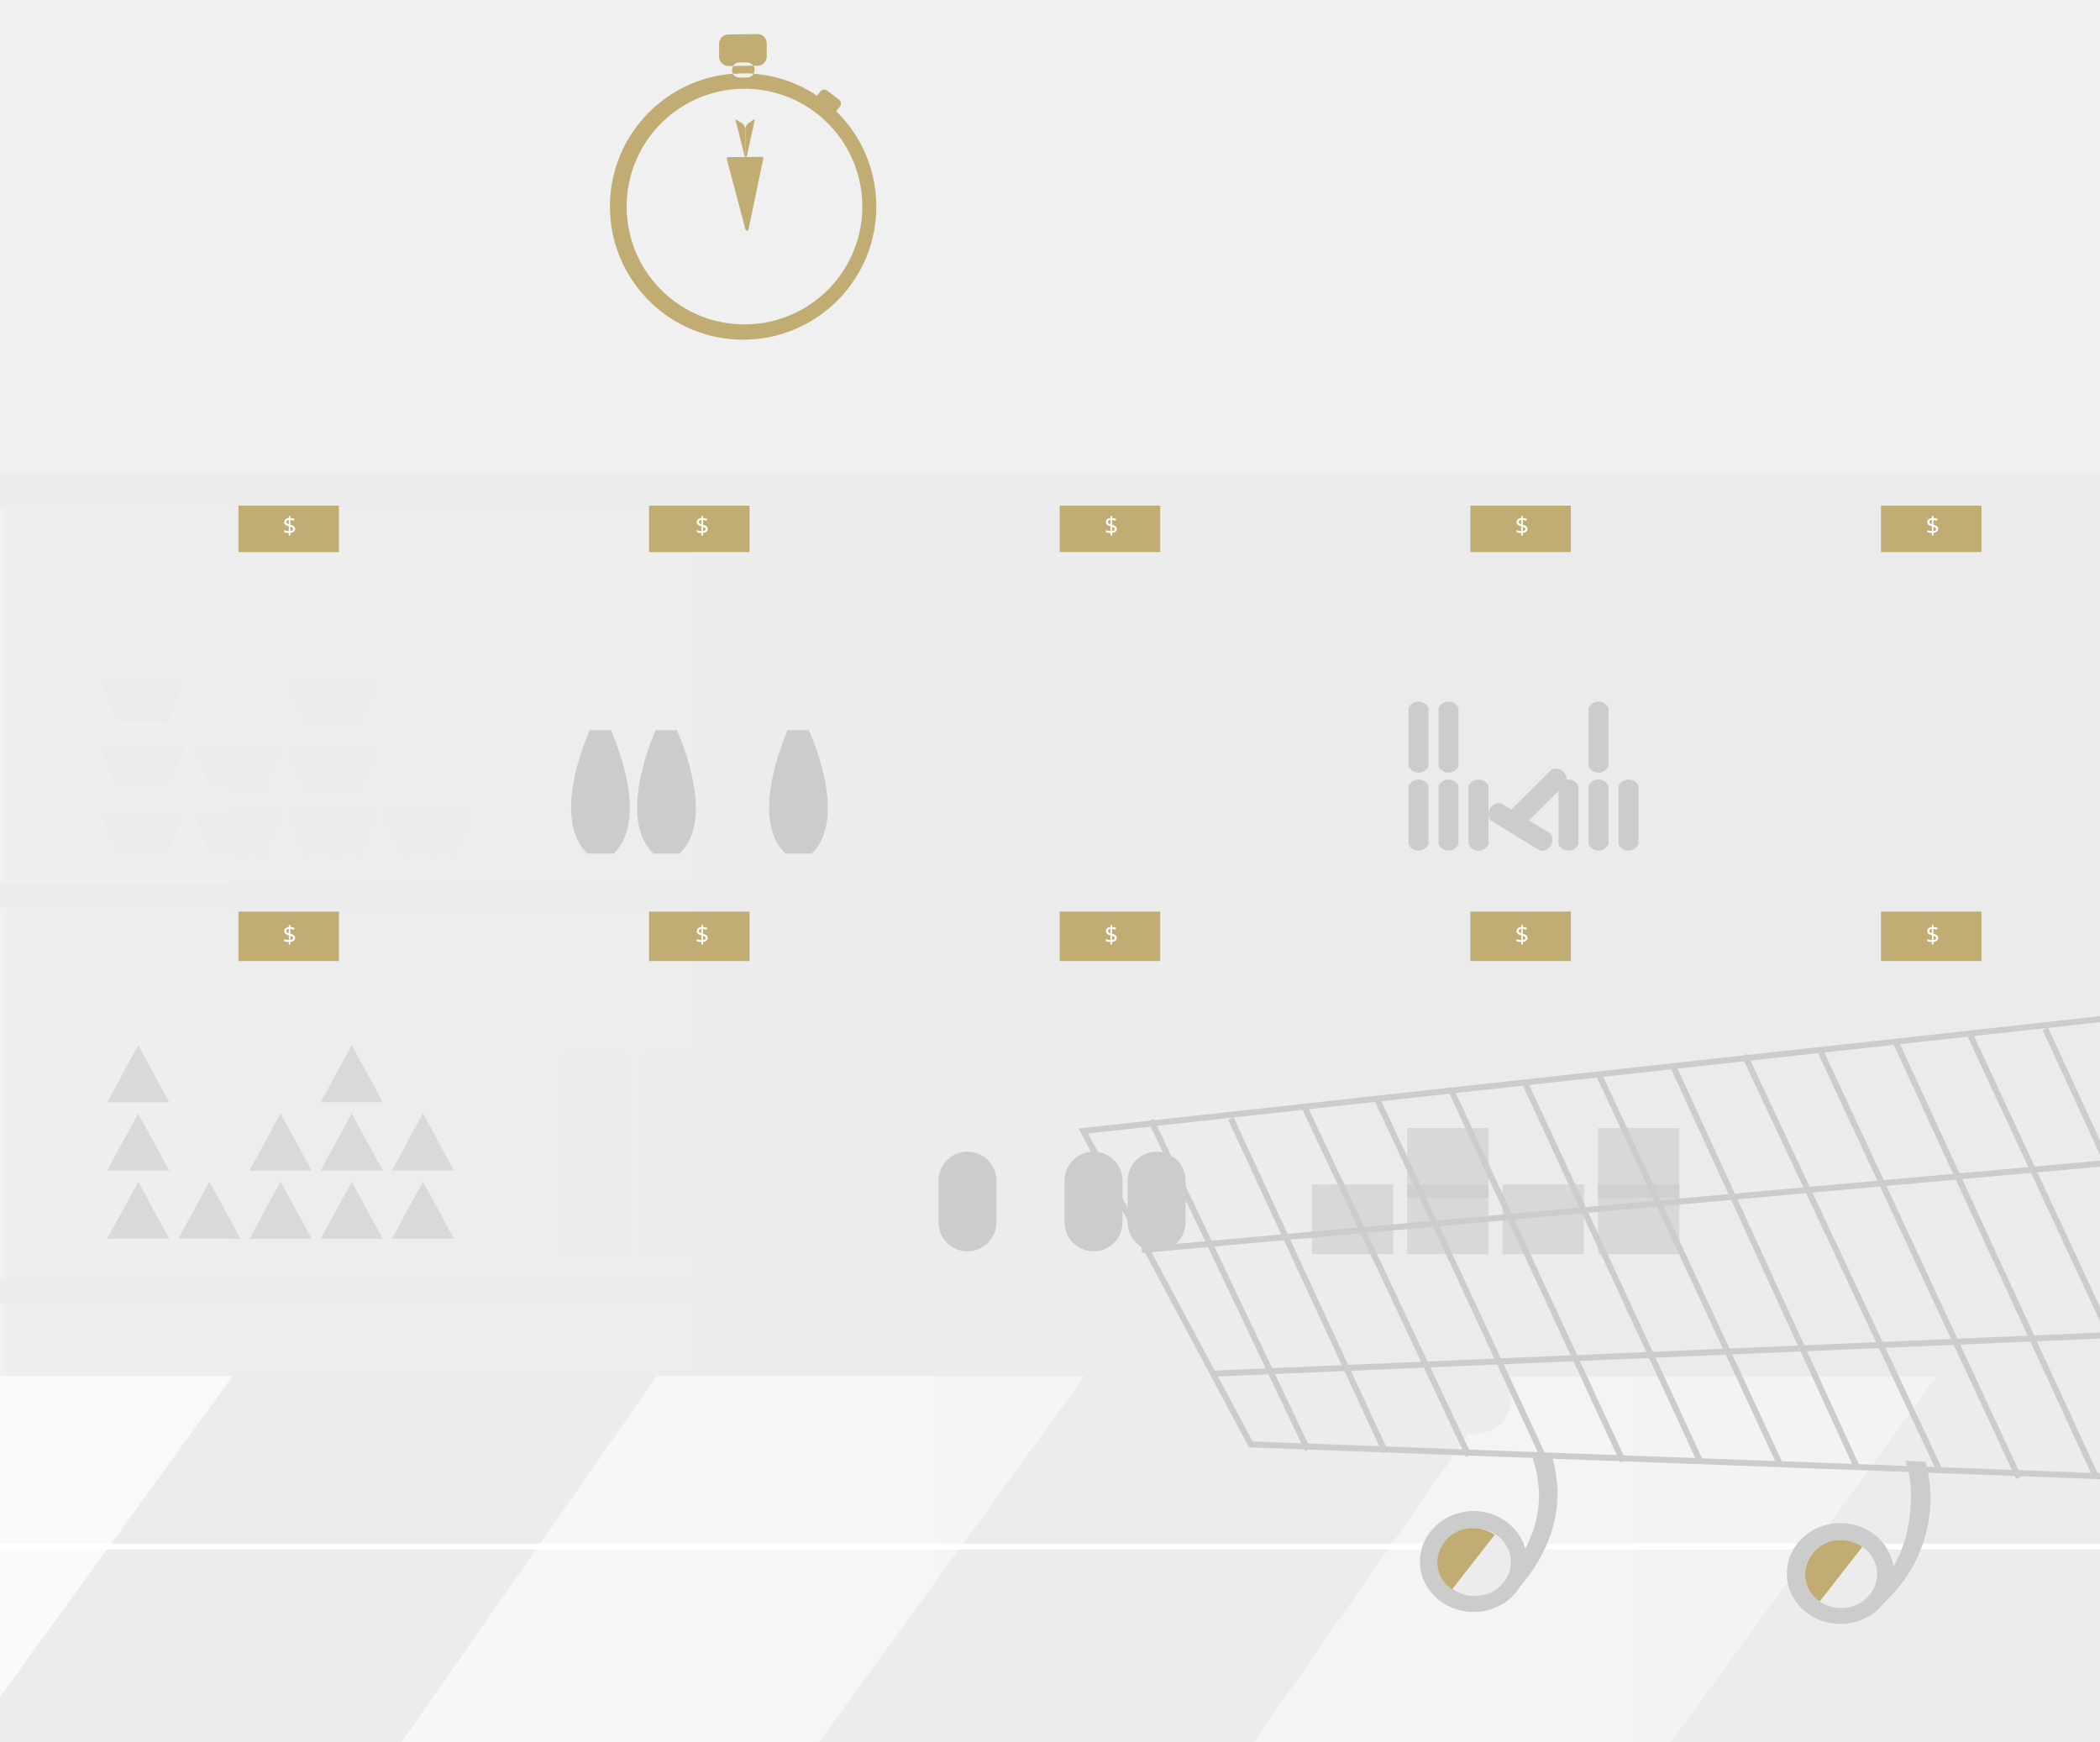
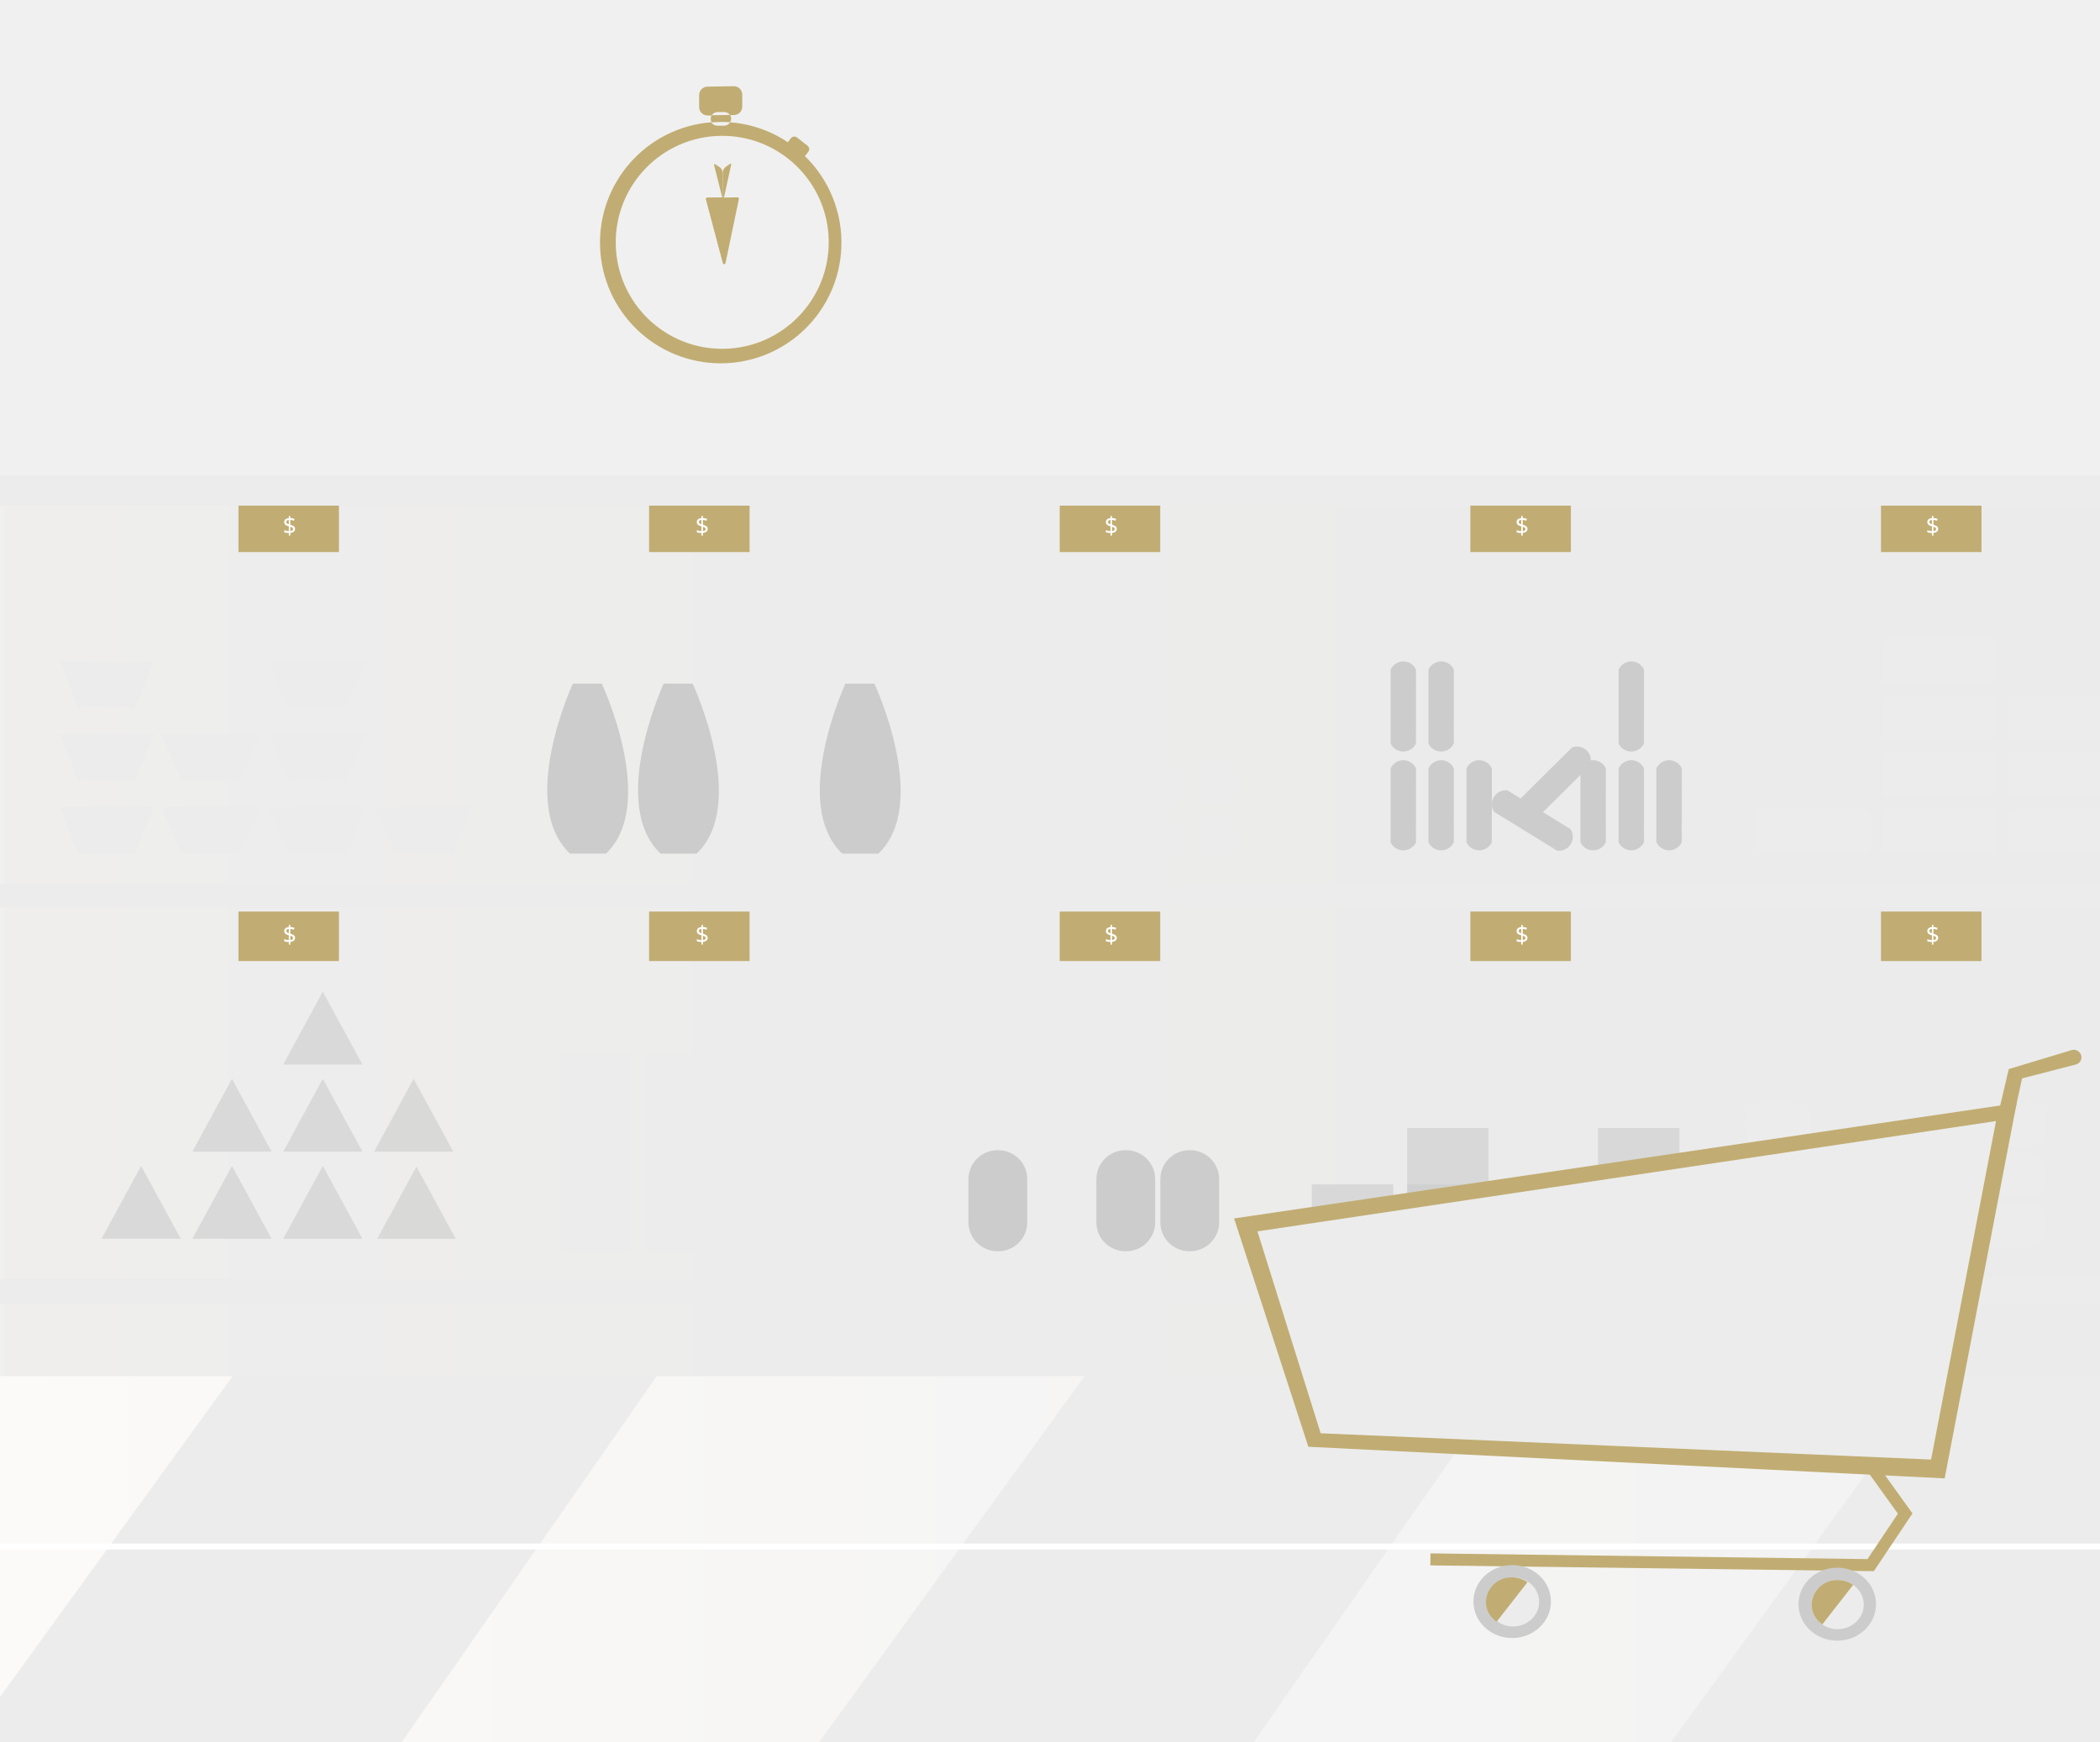
<svg xmlns="http://www.w3.org/2000/svg" xmlns:xlink="http://www.w3.org/1999/xlink" id="Layer_1" data-name="Layer 1" viewBox="0 0 350 290.28">
  <defs>
-     <style>.cls-1{opacity:0.02;fill:url(#linear-gradient);}.cls-1,.cls-5{isolation:isolate;}.cls-2{fill:#ececec;}.cls-3,.cls-9{fill:#ccc;}.cls-4,.cls-8{fill:#fff;}.cls-5{opacity:0.05;fill:url(#linear-gradient-2);}.cls-6{fill:none;stroke:#fff;stroke-miterlimit:10;}.cls-7{fill:#c1ad73;}.cls-8{font-size:4px;font-family:MyriadPro-Regular, Myriad Pro;}.cls-9{opacity:0.6;}</style>
+     <style>.cls-1{opacity:0.02;fill:url(#linear-gradient);}.cls-1,.cls-5{isolation:isolate;}.cls-2{fill:#ececec;}.cls-3,.cls-9{fill:#ccc;}.cls-4,.cls-8{fill:#fff;}.cls-5{opacity:0.05;fill:url(#linear-gradient-2);}.cls-10,.cls-6{fill:none;stroke-miterlimit:10;}.cls-6{stroke:#fff;}.cls-7{fill:#c1ad73;}.cls-8{font-size:4px;font-family:MyriadPro-Regular, Myriad Pro;}.cls-9{opacity:0.6;}.cls-10{stroke:#c1ad73;stroke-width:2px;}</style>
    <linearGradient id="linear-gradient" x1="0.78" y1="158.5" x2="350.63" y2="158.5" gradientUnits="userSpaceOnUse">
      <stop offset="0" stop-color="#c69c6d" />
      <stop offset="0.1" stop-color="#a3815a" />
      <stop offset="0.26" stop-color="#725a3f" />
      <stop offset="0.42" stop-color="#493a28" />
      <stop offset="0.58" stop-color="#292017" />
      <stop offset="0.73" stop-color="#120e0a" />
      <stop offset="0.87" stop-color="#050403" />
      <stop offset="1" />
    </linearGradient>
    <linearGradient id="linear-gradient-2" x1="-1.31" y1="260.53" x2="350.14" y2="260.53" xlink:href="#linear-gradient" />
  </defs>
  <rect class="cls-1" x="0.78" y="83.3" width="349.86" height="150.39" />
  <rect class="cls-2" x="-0.06" y="213.13" width="352.5" height="4.17" />
  <circle class="cls-2" cx="167.33" cy="139.85" r="3.83" />
  <circle class="cls-2" cx="176.24" cy="139.85" r="3.83" />
  <circle class="cls-2" cx="185.15" cy="139.85" r="3.83" />
  <circle class="cls-2" cx="194.06" cy="139.85" r="3.83" />
  <circle class="cls-2" cx="167.33" cy="130.56" r="3.83" />
  <circle class="cls-2" cx="180.78" cy="132.38" r="3.83" />
  <circle class="cls-2" cx="194.06" cy="130.56" r="3.83" />
  <circle class="cls-2" cx="174.95" cy="126.87" r="3.83" />
  <circle class="cls-2" cx="186.61" cy="125.81" r="3.83" />
  <circle class="cls-2" cx="202.68" cy="139.85" r="3.83" />
  <circle class="cls-2" cx="202.68" cy="130.56" r="3.83" />
-   <polygon class="cls-2" points="30.92 135.29 27.54 135.28 21 135.28 21 135.29 16.64 135.3 19.47 142.62 19.82 142.26 27.48 142.33 27.82 142.71 30.92 135.29" />
-   <polygon class="cls-2" points="30.92 124.3 27.54 124.28 21 124.28 21 124.31 16.64 124.32 19.47 131.63 19.82 131.28 27.48 131.35 27.82 131.72 30.92 124.3" />
-   <polygon class="cls-2" points="30.92 113.31 27.54 113.28 21 113.28 21 113.33 16.64 113.33 19.47 120.65 19.82 120.3 27.48 120.36 27.82 120.74 30.92 113.31" />
-   <polygon class="cls-2" points="46.88 135.29 43.51 135.28 36 135.28 36 135.29 32.12 135.3 35.19 142.62 35.66 142.26 43.38 142.33 43.76 142.71 46.88 135.29" />
-   <polygon class="cls-2" points="46.88 124.3 43.51 124.28 36 124.28 36 124.31 32.12 124.32 35.19 131.63 35.66 131.28 43.38 131.35 43.76 131.72 46.88 124.3" />
-   <polygon class="cls-2" points="62.85 135.29 59.47 135.28 52 135.28 52 135.29 48.1 135.3 51.17 142.62 51.63 142.26 59.35 142.33 59.72 142.71 62.85 135.29" />
-   <polygon class="cls-2" points="62.85 124.3 59.47 124.28 52 124.28 52 124.31 48.1 124.32 51.17 131.63 51.63 131.28 59.35 131.35 59.72 131.72 62.85 124.3" />
-   <polygon class="cls-2" points="62.85 113.31 59.47 113.28 52 113.28 52 113.33 48.1 113.33 51.17 120.65 51.63 120.3 59.35 120.36 59.72 120.74 62.85 113.31" />
-   <polygon class="cls-2" points="78.81 135.29 75.44 135.28 68 135.28 68 135.29 64.09 135.3 67.14 142.62 67.6 142.26 75.32 142.33 75.69 142.71 78.81 135.29" />
-   <path class="cls-3" d="M101.8,121.7l-1.85,0-1.66,0s-6.73,14.58-.37,20.58h4.34C108.62,136.28,101.8,121.7,101.8,121.7Z" />
-   <path class="cls-3" d="M112.8,121.7l-1.85,0-1.66,0s-6.73,14.58-.37,20.58h4.34C119.62,136.28,112.8,121.7,112.8,121.7Z" />
-   <path class="cls-3" d="M134.8,121.7l-1.85,0-1.66,0s-6.73,14.58-.37,20.58h4.34C141.62,136.28,134.8,121.7,134.8,121.7Z" />
+   <polygon class="cls-2" points="25.7 134.39 21.96 134.28 15 134.28 15 134.49 10.02 134.49 13.08 142.61 13.43 142.21 21.9 142.29 22.28 142.66 25.7 134.39" />
+   <polygon class="cls-2" points="25.7 122.3 21.96 122.28 15 122.28 15 122.31 10.02 122.31 13.08 130.43 13.43 130.03 21.9 130.11 22.28 130.53 25.7 122.3" />
+   <polygon class="cls-2" points="25.7 110.21 21.96 110.28 15 110.28 15 110.13 10.02 110.14 13.08 118.25 13.43 117.86 21.9 117.93 22.28 118.39 25.7 110.21" />
+   <polygon class="cls-2" points="43.41 134.39 39.66 134.28 31 134.28 31 134.49 26.87 134.49 30.36 142.61 30.92 142.21 39.5 142.29 39.93 142.66 43.41 134.39" />
+   <polygon class="cls-2" points="43.41 122.3 39.66 122.28 31 122.28 31 122.31 26.87 122.31 30.36 130.43 30.92 130.03 39.5 130.11 39.93 130.53 43.41 122.3" />
+   <polygon class="cls-2" points="61.11 134.39 57.36 134.28 49 134.28 49 134.49 44.72 134.49 48.14 142.61 48.66 142.21 57.22 142.29 57.64 142.66 61.11 134.39" />
+   <polygon class="cls-2" points="61.11 122.3 57.36 122.28 49 122.28 49 122.31 44.72 122.31 48.14 130.43 48.66 130.03 57.22 130.11 57.64 130.53 61.11 122.3" />
+   <polygon class="cls-2" points="61.11 110.21 57.36 110.28 49 110.28 49 110.13 44.72 110.14 48.14 118.25 48.66 117.86 57.22 117.93 57.64 118.39 61.11 110.21" />
+   <polygon class="cls-2" points="78.81 134.39 75.07 134.28 67 134.28 67 134.49 62.57 134.49 65.91 142.61 66.4 142.21 74.95 142.29 75.35 142.66 78.81 134.39" />
+   <path class="cls-3" d="M100.3,113.95l-2.55,0-2.28,0S86.2,134,95,142.28h6C109.69,134,100.3,113.95,100.3,113.95Z" />
+   <path class="cls-3" d="M115.44,113.95l-2.55,0-2.28,0s-9.26,20.07-.51,28.34h6C124.83,134,115.44,113.95,115.44,113.95Z" />
+   <path class="cls-3" d="M145.73,113.95l-2.55,0-2.28,0s-9.26,20.07-.51,28.34h6C155.13,134,145.73,113.95,145.73,113.95Z" />
  <rect class="cls-4" x="-1.31" y="229.39" width="351.45" height="62.29" />
  <rect class="cls-5" x="-1.31" y="229.39" width="351.45" height="62.29" />
  <polygon class="cls-2" points="38.83 229.29 -6.43 291.71 66.11 291.6 109.5 229.33 38.83 229.29" />
  <polygon class="cls-2" points="180.83 229.29 135.56 291.71 208.1 291.6 251.5 229.33 180.83 229.29" />
  <polygon class="cls-2" points="322.83 229.29 277.56 291.71 350.11 291.6 393.5 229.33 322.83 229.29" />
  <line class="cls-6" x1="-1" y1="257.78" x2="364" y2="257.78" />
-   <ellipse class="cls-3" cx="306.73" cy="262.28" rx="8.93" ry="8.41" />
-   <ellipse class="cls-3" cx="245.59" cy="260.28" rx="8.93" ry="8.41" />
-   <path class="cls-3" d="M244.78,267.28h5.86c5.29-5,8.8-11,8.95-18h0c0-1,0-.42,0-.5s0-.5,0-.5h0a27.66,27.66,0,0,0-.81-5.24l-3.35,0a20.5,20.5,0,0,1,1.08,6.3C256.4,257.33,251.52,263.28,244.78,267.28Z" />
-   <path class="cls-3" d="M310.4,269.79a23.4,23.4,0,0,0,11.33-19.51h0c0-1,0-.42,0-.5s0-.5,0-.5h0a22,22,0,0,0-.81-5.6l-3.35-.22a18.24,18.24,0,0,1,.93,5.95c-.13,10.83-5.63,19-16.63,19l-.41.14Z" />
  <ellipse class="cls-2" cx="245.79" cy="233.37" rx="6.02" ry="5.66" />
-   <ellipse class="cls-2" cx="306.83" cy="262.37" rx="6.02" ry="5.66" />
-   <ellipse class="cls-2" cx="245.79" cy="260.37" rx="6.02" ry="5.66" />
-   <path class="cls-7" d="M303.28,266.94l7.12-9.12a6.23,6.23,0,0,0-3.57-1.11,5.85,5.85,0,0,0-6,5.66A5.55,5.55,0,0,0,303.28,266.94Z" />
-   <path class="cls-7" d="M242,264.94l7.12-9.12a6.23,6.23,0,0,0-3.57-1.11,5.85,5.85,0,0,0-6,5.66A5.55,5.55,0,0,0,242,264.94Z" />
-   <path class="cls-7" d="M137.13,17.56l.51.4a.65.65,0,0,1,.25.57l.29.23a.8.8,0,0,0,1.12-.13l.69-.88a.8.8,0,0,0-.13-1.12l-2-1.53a.8.8,0,0,0-1.12.13l-.69.88a.8.8,0,0,0,.13,1.12l.29.23A.65.65,0,0,1,137.13,17.56Z" />
-   <path class="cls-7" d="M125.6,12.28a1.28,1.28,0,0,1-1.09.64l-1.28,0a1.28,1.28,0,0,1-1.12-.63,22.2,22.2,0,1,0,3.49,0Zm-1.18,41.79a19.64,19.64,0,1,1,19.3-20A19.64,19.64,0,0,1,124.42,54.07Z" />
-   <path class="cls-7" d="M125.58,12.28a1.25,1.25,0,0,0,0-1.33l-3.38.06a1.25,1.25,0,0,0,0,1.31q.78-.07,1.58-.08C124.34,12.22,125,12.24,125.58,12.28Z" />
-   <path class="cls-7" d="M123.2,10.41l1.27,0a1.27,1.27,0,0,1,1.07.56h.72a1.56,1.56,0,0,0,1.53-1.58l0-2.19a1.56,1.56,0,0,0-1.58-1.53l-4.83.08a1.56,1.56,0,0,0-1.53,1.58l0,2.19A1.56,1.56,0,0,0,121.43,11h.72A1.27,1.27,0,0,1,123.2,10.41Z" />
-   <line class="cls-7" x1="124.58" y1="26.7" x2="124.49" y2="20.96" />
-   <path class="cls-7" d="M124.26,38.26l-3.11-11.73a.25.25,0,0,1,.23-.31l5.58-.09a.25.25,0,0,1,.25.3l-2.46,11.82A.25.25,0,0,1,124.26,38.26Z" />
-   <path class="cls-7" d="M124.31,26.18l-2.92,0a.25.25,0,0,0-.23.31l3.11,11.73a.24.24,0,0,0,.25.18Z" />
-   <path class="cls-7" d="M124.23,21.63a1.38,1.38,0,0,1,.6-1.16l.83-.57a.13.13,0,0,1,.12.15l-1.31,6a.15.15,0,0,1-.17.1Z" />
-   <path class="cls-7" d="M124.23,21.63a1.38,1.38,0,0,0-.64-1.14l-.85-.54a.13.13,0,0,0-.12.16l1.51,6a.15.15,0,0,0,.17.09Z" />
+   <path class="cls-7" d="M132.15,25.14l.46.36a.59.59,0,0,1,.22.51l.26.21a.73.73,0,0,0,1-.12l.63-.8a.72.72,0,0,0-.12-1l-1.77-1.39a.73.73,0,0,0-1,.12l-.63.8a.72.72,0,0,0,.12,1l.26.21A.59.59,0,0,1,132.15,25.14Z" />
+   <path class="cls-7" d="M121.7,20.37a1.16,1.16,0,0,1-1,.58l-1.16,0a1.16,1.16,0,0,1-1-.57,20.12,20.12,0,1,0,3.16,0Zm-1.07,37.77a17.75,17.75,0,1,1,17.49-18.05A17.78,17.78,0,0,1,120.63,58.14Z" />
+   <path class="cls-7" d="M121.68,20.37a1.13,1.13,0,0,0,0-1.21l-3.06.05a1.13,1.13,0,0,0,0,1.19q.71-.06,1.43-.08C120.56,20.32,121.12,20.33,121.68,20.37Z" />
+   <path class="cls-7" d="M119.52,18.68l1.15,0a1.15,1.15,0,0,1,1,.5h.66a1.41,1.41,0,0,0,1.38-1.43l0-2a1.41,1.41,0,0,0-1.43-1.38l-4.38.07a1.41,1.41,0,0,0-1.38,1.43l0,2a1.41,1.41,0,0,0,1.43,1.38h.66A1.15,1.15,0,0,1,119.52,18.68Z" />
+   <line class="cls-7" x1="120.78" y1="33.4" x2="120.69" y2="28.22" />
+   <path class="cls-7" d="M120.49,43.86l-2.82-10.6a.22.22,0,0,1,.21-.28l5.05-.09a.22.22,0,0,1,.22.27l-2.23,10.69A.22.22,0,0,1,120.49,43.86Z" />
+   <path class="cls-7" d="M120.53,32.93l-2.65,0a.22.22,0,0,0-.21.28l2.82,10.6a.22.22,0,0,0,.23.17Z" />
+   <path class="cls-7" d="M120.46,28.82a1.25,1.25,0,0,1,.55-1.05l.75-.51a.11.11,0,0,1,.11.14l-1.19,5.44a.14.14,0,0,1-.15.09Z" />
+   <path class="cls-7" d="M120.46,28.82a1.25,1.25,0,0,0-.58-1l-.77-.49a.11.11,0,0,0-.11.14l1.37,5.4a.14.14,0,0,0,.15.08Z" />
  <rect class="cls-7" x="39.74" y="151.94" width="16.75" height="8.25" />
  <rect class="cls-7" x="108.18" y="151.94" width="16.75" height="8.25" />
  <rect class="cls-7" x="176.62" y="151.94" width="16.75" height="8.25" />
  <rect class="cls-7" x="245.06" y="151.94" width="16.75" height="8.25" />
  <rect class="cls-7" x="313.5" y="151.94" width="16.75" height="8.25" />
  <text class="cls-8" transform="translate(47.12 157.21)">$</text>
  <text class="cls-8" transform="translate(115.89 157.21)">$</text>
  <text class="cls-8" transform="translate(184.07 157.21)">$</text>
  <text class="cls-8" transform="translate(252.52 157.21)">$</text>
  <text class="cls-8" transform="translate(320.97 157.21)">$</text>
  <rect class="cls-7" x="39.74" y="83.77" width="16.75" height="8.25" />
  <rect class="cls-7" x="108.18" y="83.77" width="16.75" height="8.25" />
  <rect class="cls-7" x="176.62" y="83.77" width="16.75" height="8.25" />
  <rect class="cls-7" x="245.06" y="83.77" width="16.75" height="8.25" />
  <rect class="cls-7" x="313.5" y="83.77" width="16.75" height="8.25" />
  <text class="cls-8" transform="translate(47.12 89.04)">$</text>
  <text class="cls-8" transform="translate(115.89 89.04)">$</text>
  <text class="cls-8" transform="translate(184.07 89.04)">$</text>
  <text class="cls-8" transform="translate(252.52 89.04)">$</text>
  <text class="cls-8" transform="translate(320.97 89.04)">$</text>
  <rect class="cls-2" x="93.5" y="175.79" width="11.43" height="33.15" />
  <rect class="cls-2" x="107.45" y="175.79" width="11.43" height="33.15" />
  <rect class="cls-2" x="121.48" y="175.79" width="11.43" height="33.15" />
  <rect class="cls-2" x="135.37" y="175.79" width="11.43" height="33.15" />
-   <rect class="cls-3" x="156.41" y="191.96" width="9.66" height="16.61" rx="4.83" ry="4.83" />
-   <rect class="cls-3" x="177.43" y="191.96" width="9.66" height="16.61" rx="4.83" ry="4.83" />
-   <rect class="cls-3" x="187.94" y="191.96" width="9.66" height="16.61" rx="4.83" ry="4.83" />
+   <rect class="cls-3" x="161.41" y="191.72" width="9.8" height="16.84" rx="4.83" ry="4.83" />
+   <rect class="cls-3" x="182.73" y="191.72" width="9.8" height="16.84" rx="4.83" ry="4.83" />
+   <rect class="cls-3" x="193.39" y="191.72" width="9.8" height="16.84" rx="4.83" ry="4.83" />
  <rect class="cls-9" x="218.64" y="197.41" width="13.57" height="11.62" />
  <rect class="cls-9" x="234.53" y="197.41" width="13.57" height="11.62" />
  <rect class="cls-9" x="250.42" y="197.41" width="13.57" height="11.62" />
  <rect class="cls-9" x="234.53" y="188.02" width="13.57" height="11.62" />
  <rect class="cls-9" x="266.33" y="197.41" width="13.57" height="11.62" />
  <rect class="cls-9" x="266.33" y="188.02" width="13.57" height="11.62" />
-   <polygon class="cls-9" points="23.04 196.96 28.21 206.48 17.86 206.48 23.04 196.96" />
-   <polygon class="cls-9" points="34.9 196.96 40.08 206.48 29.72 206.48 34.9 196.96" />
-   <polygon class="cls-9" points="46.76 196.96 51.94 206.48 41.59 206.48 46.76 196.96" />
-   <polygon class="cls-9" points="58.62 196.96 63.8 206.48 53.45 206.48 58.62 196.96" />
-   <polygon class="cls-9" points="70.49 196.96 75.66 206.48 65.31 206.48 70.49 196.96" />
-   <polygon class="cls-9" points="23.04 185.58 28.21 195.11 17.86 195.11 23.04 185.58" />
-   <polygon class="cls-9" points="46.76 185.58 51.94 195.11 41.59 195.11 46.76 185.58" />
-   <polygon class="cls-9" points="58.62 185.58 63.8 195.11 53.45 195.11 58.62 185.58" />
-   <polygon class="cls-9" points="70.49 185.58 75.66 195.11 65.31 195.11 70.49 185.58" />
-   <polygon class="cls-9" points="23.04 174.2 28.21 183.73 17.86 183.73 23.04 174.2" />
-   <polygon class="cls-9" points="58.62 174.2 63.8 183.73 53.45 183.73 58.62 174.2" />
+   <polygon class="cls-9" points="23.52 194.33 30.13 206.48 16.92 206.48 23.52 194.33" />
+   <polygon class="cls-9" points="38.66 194.33 45.27 206.48 32.06 206.48 38.66 194.33" />
+   <polygon class="cls-9" points="53.8 194.33 60.41 206.48 47.2 206.48 53.8 194.33" />
+   <polygon class="cls-9" points="69.41 194.45 75.95 206.48 62.87 206.48 69.41 194.45" />
+   <polygon class="cls-9" points="38.66 179.81 45.27 191.96 32.06 191.96 38.66 179.81" />
+   <polygon class="cls-9" points="53.8 179.81 60.41 191.96 47.2 191.96 53.8 179.81" />
+   <polygon class="cls-9" points="68.94 179.81 75.55 191.96 62.34 191.96 68.94 179.81" />
+   <polygon class="cls-9" points="53.8 165.29 60.41 177.44 47.2 177.44 53.8 165.29" />
  <rect class="cls-2" x="290.79" y="200.57" width="11.01" height="7.34" rx="2.9" ry="2.9" />
  <rect class="cls-2" x="290.79" y="192.17" width="11.01" height="7.34" rx="2.9" ry="2.9" />
  <rect class="cls-2" x="290.79" y="183.77" width="11.01" height="7.34" rx="2.9" ry="2.9" />
  <rect class="cls-2" x="303.87" y="200.57" width="11.01" height="7.34" rx="2.9" ry="2.9" />
  <rect class="cls-2" x="303.87" y="192.17" width="11.01" height="7.34" rx="2.9" ry="2.9" />
-   <rect class="cls-2" x="292.79" y="135.43" width="17.32" height="6.89" rx="1.15" ry="1.15" />
-   <rect class="cls-2" x="311.88" y="135.43" width="17.32" height="6.89" rx="1.15" ry="1.15" />
-   <rect class="cls-2" x="330.97" y="135.43" width="17.32" height="6.89" rx="1.15" ry="1.15" />
-   <rect class="cls-2" x="311.88" y="126.8" width="17.32" height="6.89" rx="1.15" ry="1.15" />
-   <rect class="cls-2" x="330.97" y="126.8" width="17.32" height="6.89" rx="1.15" ry="1.15" />
-   <rect class="cls-2" x="311.88" y="118.17" width="17.32" height="6.89" rx="1.15" ry="1.15" />
-   <rect class="cls-2" x="311.88" y="109.55" width="17.32" height="6.89" rx="1.15" ry="1.15" />
-   <rect class="cls-2" x="330.97" y="118.17" width="17.32" height="6.89" rx="1.15" ry="1.15" />
+   <rect class="cls-2" x="292.79" y="134.78" width="18.96" height="7.54" rx="1.15" ry="1.15" />
+   <rect class="cls-2" x="313.69" y="134.78" width="18.96" height="7.54" rx="1.15" ry="1.15" />
+   <rect class="cls-2" x="334.59" y="134.78" width="18.96" height="7.54" rx="1.15" ry="1.15" />
+   <rect class="cls-2" x="313.69" y="125.33" width="18.96" height="7.54" rx="1.15" ry="1.15" />
+   <rect class="cls-2" x="334.59" y="125.33" width="18.96" height="7.54" rx="1.15" ry="1.15" />
+   <rect class="cls-2" x="313.69" y="115.88" width="18.96" height="7.54" rx="1.15" ry="1.15" />
+   <rect class="cls-2" x="313.69" y="106.44" width="18.96" height="7.54" rx="1.15" ry="1.15" />
+   <rect class="cls-2" x="334.59" y="115.88" width="18.96" height="7.54" rx="1.15" ry="1.15" />
  <rect class="cls-2" x="316.94" y="200.57" width="11.01" height="7.34" rx="2.9" ry="2.9" />
  <rect class="cls-2" x="330.08" y="200.57" width="11.01" height="7.34" rx="2.9" ry="2.9" />
  <rect class="cls-2" x="330.08" y="192.17" width="11.01" height="7.34" rx="2.9" ry="2.9" />
  <rect class="cls-2" x="330.08" y="183.77" width="11.01" height="7.34" rx="2.9" ry="2.9" />
-   <path class="cls-3" d="M351,246.59l-142.83-5.34-.13-.25L179.76,188.1l.74-.08,178-19.57Zm-142.22-6.32,141.31,5.29,7.29-76L181.34,188.93Z" />
-   <rect class="cls-3" x="204.39" y="183.78" width="1" height="60.86" transform="translate(-72.13 108.72) rotate(-25.43)" />
-   <rect class="cls-3" x="217.51" y="183.6" width="1" height="61.21" transform="translate(-69.82 111.41) rotate(-24.84)" />
-   <rect class="cls-3" x="230.5" y="181.11" width="1" height="64.65" transform="translate(-68.88 118.64) rotate(-25.2)" />
-   <rect class="cls-3" x="242.89" y="180.18" width="1" height="65.74" transform="translate(-67.11 122.39) rotate(-24.92)" />
-   <rect class="cls-3" x="255.74" y="178.74" width="1" height="67.96" transform="translate(-65.68 127.4) rotate(-24.85)" />
-   <rect class="cls-3" x="268.29" y="177.32" width="1" height="69.63" transform="translate(-64.24 132.52) rotate(-24.84)" />
-   <rect class="cls-3" x="281.03" y="175.45" width="1" height="71.98" transform="translate(-62.89 138.34) rotate(-24.92)" />
-   <rect class="cls-3" x="293.8" y="174.7" width="1" height="73.42" transform="translate(-61.31 141.76) rotate(-24.61)" />
-   <rect class="cls-3" x="306.52" y="172.28" width="1" height="76.47" transform="translate(-60.37 150.48) rotate(-25.16)" />
-   <rect class="cls-3" x="319.33" y="171.08" width="1" height="78.92" transform="translate(-58.95 154.49) rotate(-24.94)" />
-   <rect class="cls-3" x="332.08" y="169.73" width="1" height="80.06" transform="translate(-57.25 158.4) rotate(-24.73)" />
-   <rect class="cls-3" x="339.96" y="169.55" width="1" height="57.86" transform="translate(-51.95 162.1) rotate(-24.94)" />
-   <rect class="cls-3" x="347.27" y="169.97" width="1" height="32.93" transform="translate(-46.08 162.17) rotate(-24.67)" />
-   <rect class="cls-3" x="189.99" y="200.44" width="164.8" height="1" transform="translate(-16.95 25.28) rotate(-5.15)" />
-   <rect class="cls-3" x="201.98" y="225.2" width="152.53" height="1" transform="translate(-9.43 12.15) rotate(-2.46)" />
-   <path class="cls-3" d="M238.09,131a1.84,1.84,0,0,0-3.34,0v9.74a1.85,1.85,0,0,0,3.33,0Z" />
-   <path class="cls-3" d="M238.09,118a1.84,1.84,0,0,0-3.34,0v9.74a1.85,1.85,0,0,0,3.33,0Z" />
-   <path class="cls-3" d="M243.09,131a1.84,1.84,0,0,0-3.34,0v9.74a1.85,1.85,0,0,0,3.33,0Z" />
-   <path class="cls-3" d="M243.09,118a1.84,1.84,0,0,0-3.34,0v9.74a1.85,1.85,0,0,0,3.33,0Z" />
-   <path class="cls-3" d="M248.09,131a1.84,1.84,0,0,0-3.34,0v9.74a1.85,1.85,0,0,0,3.33,0Z" />
-   <path class="cls-3" d="M256.68,141.8a1.84,1.84,0,0,0,1.75-2.84l-8.3-5.1a1.85,1.85,0,0,0-1.75,2.84Z" />
-   <path class="cls-3" d="M263.09,131a1.84,1.84,0,0,0-3.34,0v9.74a1.85,1.85,0,0,0,3.33,0Z" />
-   <path class="cls-3" d="M261,130.6a1.84,1.84,0,0,0-2.35-2.37l-6.91,6.86a1.85,1.85,0,0,0,2.35,2.37Z" />
-   <path class="cls-3" d="M268.09,131a1.84,1.84,0,0,0-3.34,0v9.74a1.85,1.85,0,0,0,3.33,0Z" />
-   <path class="cls-3" d="M273.09,131a1.84,1.84,0,0,0-3.34,0v9.74a1.85,1.85,0,0,0,3.33,0Z" />
-   <path class="cls-3" d="M268.09,118a1.84,1.84,0,0,0-3.34,0v9.74a1.85,1.85,0,0,0,3.33,0Z" />
+   <path class="cls-3" d="M236,128.08a2.32,2.32,0,0,0-4.23,0v12.33a2.34,2.34,0,0,0,4.22,0Z" />
+   <path class="cls-3" d="M236,111.61a2.32,2.32,0,0,0-4.23,0v12.33a2.34,2.34,0,0,0,4.22,0Z" />
+   <path class="cls-3" d="M242.31,128.08a2.32,2.32,0,0,0-4.23,0v12.33a2.34,2.34,0,0,0,4.22,0Z" />
+   <path class="cls-3" d="M242.31,111.61a2.32,2.32,0,0,0-4.23,0v12.33a2.34,2.34,0,0,0,4.22,0Z" />
+   <path class="cls-3" d="M248.64,128.08a2.32,2.32,0,0,0-4.23,0v12.33a2.34,2.34,0,0,0,4.22,0Z" />
+   <path class="cls-3" d="M259.53,141.79a2.32,2.32,0,0,0,2.21-3.6l-10.51-6.46a2.34,2.34,0,0,0-2.21,3.6Z" />
+   <path class="cls-3" d="M267.64,128.08a2.32,2.32,0,0,0-4.23,0v12.33a2.34,2.34,0,0,0,4.22,0Z" />
+   <path class="cls-3" d="M265,127.59a2.32,2.32,0,0,0-3-3l-8.75,8.69a2.34,2.34,0,0,0,3,3Z" />
+   <path class="cls-3" d="M274,128.08a2.32,2.32,0,0,0-4.23,0v12.33a2.34,2.34,0,0,0,4.22,0Z" />
+   <path class="cls-3" d="M280.3,128.08a2.32,2.32,0,0,0-4.23,0v12.33a2.34,2.34,0,0,0,4.22,0Z" />
+   <path class="cls-3" d="M274,111.61a2.32,2.32,0,0,0-4.23,0v12.33a2.34,2.34,0,0,0,4.22,0Z" />
  <rect class="cls-2" y="79.28" width="350" height="5" />
  <rect class="cls-2" y="147.28" width="350" height="4" />
+   <polygon class="cls-7" points="205.68 203.09 218.06 241.15 324.11 246.42 336.11 183.86 205.68 203.09" />
+   <polyline class="cls-10" points="311.34 243.67 317.53 252.28 311.78 260.88 238.4 259.92" />
+   <polygon class="cls-2" points="209.57 205.25 220.11 238.9 321.85 243.28 332.67 186.86 209.57 205.25" />
+   <ellipse class="cls-3" cx="306.21" cy="267.39" rx="6.46" ry="6.08" />
+   <ellipse class="cls-2" cx="306.28" cy="267.46" rx="4.35" ry="4.09" />
+   <path class="cls-7" d="M303.72,270.76l5.14-6.59a4.5,4.5,0,0,0-2.58-.8,4.23,4.23,0,0,0-4.35,4.09A4,4,0,0,0,303.72,270.76Z" />
+   <ellipse class="cls-3" cx="252.03" cy="266.95" rx="6.46" ry="6.08" />
+   <ellipse class="cls-2" cx="252.18" cy="267.01" rx="4.35" ry="4.09" />
+   <path class="cls-7" d="M249.44,270.31l5.14-6.59a4.5,4.5,0,0,0-2.58-.8,4.23,4.23,0,0,0-4.35,4.09A4,4,0,0,0,249.44,270.31Z" />
+   <path class="cls-7" d="M346.91,176.28a1.28,1.28,0,0,0-1.26-1.3,1.35,1.35,0,0,0-.54.1l-10.32,3.12-1.85,7.88,2.55.67,1.52-7,8.86-2.29v0A1.25,1.25,0,0,0,346.91,176.28Z" />
</svg>
